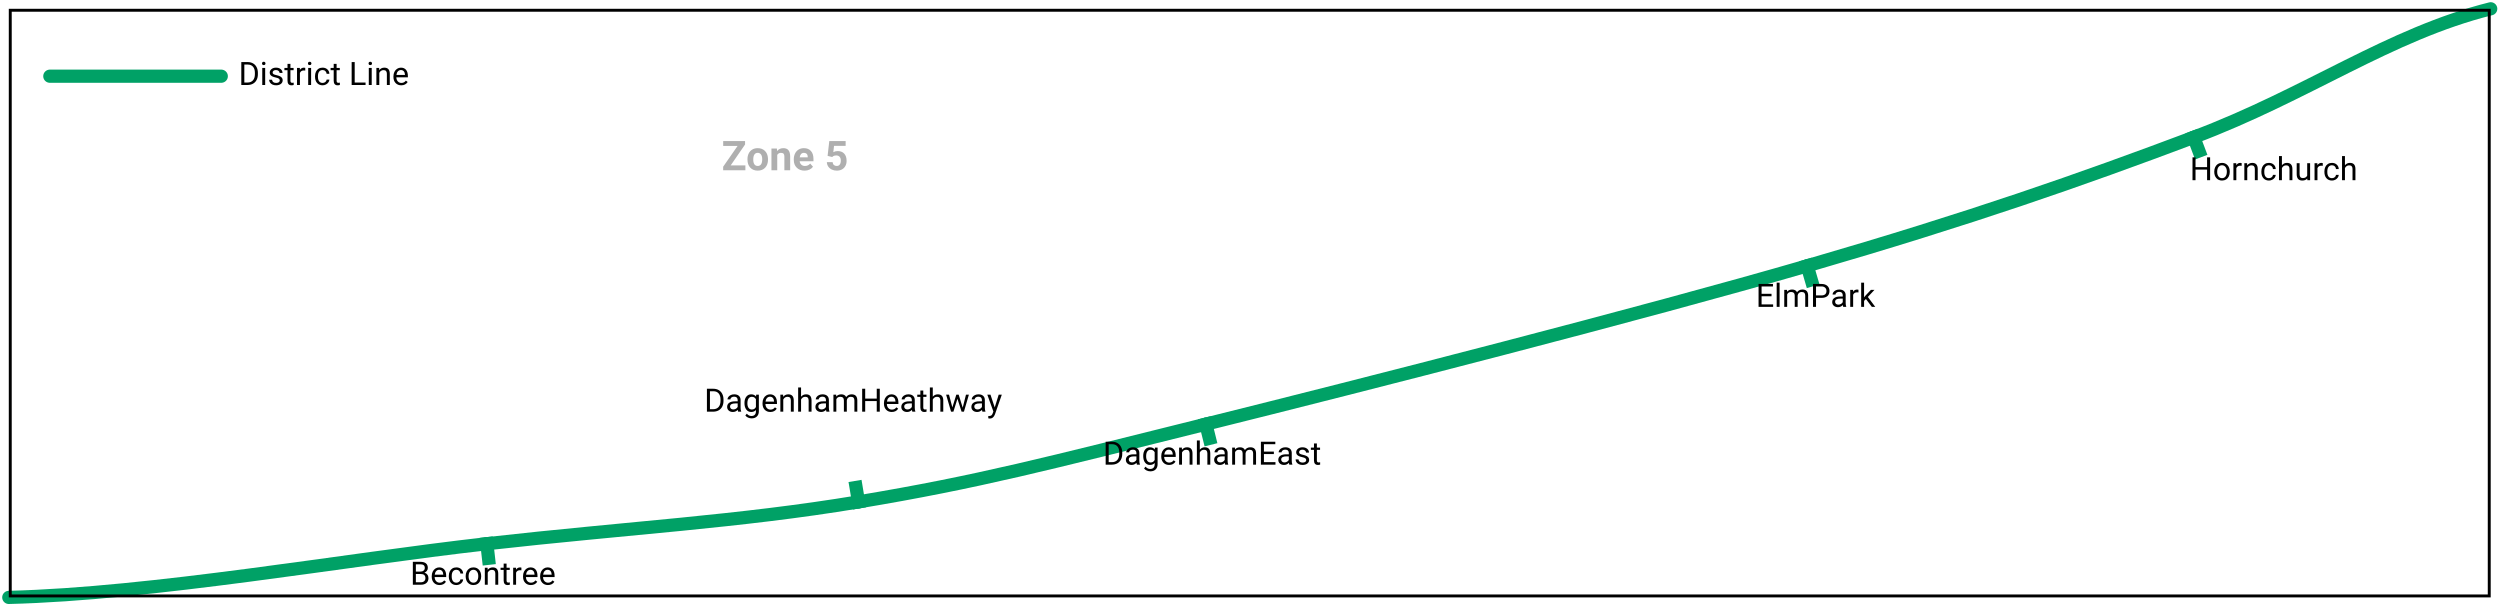
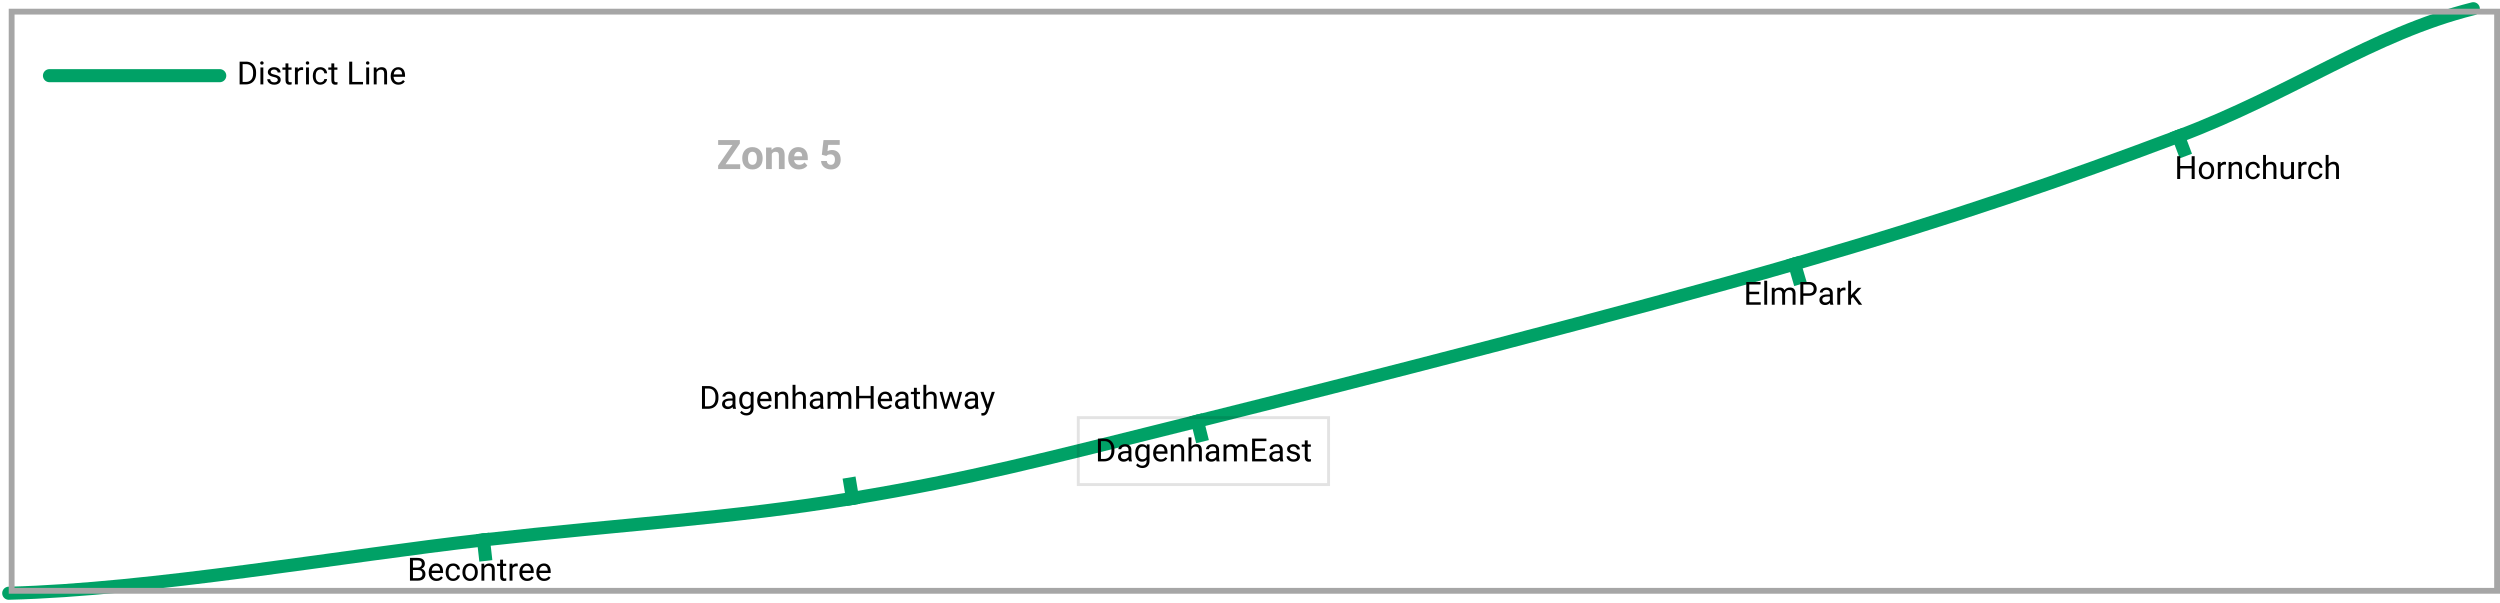
- <svg xmlns="http://www.w3.org/2000/svg" width="853" height="207" viewBox="0 0 853 207" fill="none">
+ <svg xmlns="http://www.w3.org/2000/svg" width="859" height="207" viewBox="0 0 859 207" fill="none">
  <g id="MapOverview">
    <g id="district_line">
      <path id="path645" d="M3 203.834C51.852 202.648 117.801 190.948 166.122 185.517" stroke="#00A166" stroke-width="4.5" stroke-linecap="round" />
      <path id="path647" d="M166.122 185.516C214.442 180.085 252.036 178.043 292.923 171.243" stroke="#00A166" stroke-width="4.5" stroke-linecap="round" />
      <path id="path649" d="M292.923 171.243C333.809 164.444 357.492 158.144 411.441 144.72" stroke="#00A166" stroke-width="4.5" stroke-linecap="round" />
      <path id="path651" d="M411.441 144.72C465.39 131.296 560.438 107.015 616.617 90.7" stroke="#00A166" stroke-width="4.5" stroke-linecap="round" />
      <path id="path651_2" d="M17 26C38.5 26 52 26 75.5 26" stroke="#00A166" stroke-width="4.5" stroke-linecap="round" />
      <path id="path653" d="M616.617 90.7C672.796 74.385 709.647 61.447 748.516 46.831" stroke="#00A166" stroke-width="4.5" stroke-linecap="round" />
      <path id="path655" d="M748.516 46.83C787.385 32.214 815.209 11.66 849.83 3" stroke="#00A166" stroke-width="4.5" stroke-linecap="round" />
      <path id="line1041" d="M166.124 185.514L166.684 190.484" stroke="#00A166" stroke-width="4.5" stroke-linecap="square" />
      <path id="line1043" d="M292.924 171.244L292.104 166.314" stroke="#00A166" stroke-width="4.5" stroke-linecap="square" />
      <path id="line1053" d="M411.444 144.724L412.644 149.574" stroke="#00A166" stroke-width="4.5" stroke-linecap="square" />
      <path id="line1057" d="M616.614 90.704L618.014 95.504" stroke="#00A166" stroke-width="4.5" stroke-linecap="square" />
      <path id="line1073" d="M748.514 46.834L750.274 51.514" stroke="#00A166" stroke-width="4.5" stroke-linecap="square" />
    </g>
    <path id="becontree" d="M140.862 199.514V191.694H143.418C144.267 191.694 144.904 191.869 145.331 192.22C145.76 192.571 145.975 193.09 145.975 193.778C145.975 194.143 145.871 194.467 145.664 194.75C145.456 195.029 145.173 195.246 144.815 195.4C145.237 195.518 145.57 195.744 145.814 196.077C146.061 196.406 146.185 196.8 146.185 197.258C146.185 197.96 145.957 198.512 145.502 198.913C145.048 199.314 144.405 199.514 143.574 199.514H140.862ZM141.893 195.856V198.671H143.596C144.076 198.671 144.453 198.547 144.729 198.3C145.008 198.05 145.148 197.706 145.148 197.269C145.148 196.327 144.636 195.856 143.612 195.856H141.893ZM141.893 195.029H143.451C143.902 195.029 144.262 194.917 144.53 194.691C144.802 194.465 144.938 194.159 144.938 193.772C144.938 193.343 144.813 193.031 144.562 192.838C144.312 192.641 143.931 192.542 143.418 192.542H141.893V195.029ZM149.971 199.622C149.183 199.622 148.542 199.364 148.048 198.848C147.554 198.329 147.307 197.636 147.307 196.77V196.587C147.307 196.01 147.416 195.497 147.635 195.045C147.857 194.591 148.165 194.236 148.559 193.982C148.956 193.724 149.386 193.595 149.848 193.595C150.603 193.595 151.19 193.844 151.609 194.342C152.028 194.84 152.238 195.552 152.238 196.479V196.893H148.301C148.315 197.466 148.482 197.93 148.8 198.284C149.123 198.635 149.531 198.811 150.025 198.811C150.376 198.811 150.673 198.739 150.917 198.596C151.16 198.452 151.373 198.263 151.556 198.026L152.163 198.499C151.676 199.247 150.945 199.622 149.971 199.622ZM149.848 194.412C149.447 194.412 149.11 194.558 148.838 194.852C148.566 195.142 148.397 195.55 148.333 196.077H151.244V196.001C151.215 195.497 151.079 195.106 150.836 194.831C150.592 194.551 150.263 194.412 149.848 194.412ZM155.724 198.811C156.078 198.811 156.388 198.703 156.653 198.488C156.918 198.273 157.065 198.005 157.093 197.683H158.033C158.015 198.016 157.901 198.333 157.689 198.633C157.478 198.934 157.195 199.174 156.841 199.353C156.49 199.532 156.118 199.622 155.724 199.622C154.932 199.622 154.302 199.358 153.833 198.832C153.368 198.302 153.135 197.579 153.135 196.662V196.496C153.135 195.93 153.239 195.427 153.446 194.986C153.654 194.546 153.951 194.204 154.338 193.96C154.728 193.717 155.188 193.595 155.718 193.595C156.37 193.595 156.911 193.79 157.34 194.181C157.774 194.571 158.005 195.078 158.033 195.701H157.093C157.065 195.325 156.921 195.017 156.664 194.777C156.409 194.533 156.094 194.412 155.718 194.412C155.213 194.412 154.821 194.594 154.542 194.959C154.266 195.321 154.128 195.846 154.128 196.533V196.721C154.128 197.391 154.266 197.906 154.542 198.268C154.818 198.63 155.212 198.811 155.724 198.811ZM158.887 196.555C158.887 195.985 158.998 195.473 159.22 195.019C159.446 194.564 159.757 194.213 160.155 193.966C160.556 193.719 161.012 193.595 161.524 193.595C162.316 193.595 162.955 193.869 163.442 194.417C163.932 194.965 164.178 195.694 164.178 196.603V196.673C164.178 197.239 164.069 197.747 163.85 198.198C163.635 198.646 163.326 198.995 162.921 199.246C162.52 199.496 162.058 199.622 161.535 199.622C160.747 199.622 160.108 199.348 159.618 198.8C159.131 198.252 158.887 197.527 158.887 196.625V196.555ZM159.886 196.673C159.886 197.317 160.035 197.835 160.332 198.225C160.633 198.615 161.034 198.811 161.535 198.811C162.04 198.811 162.441 198.614 162.738 198.22C163.035 197.822 163.184 197.267 163.184 196.555C163.184 195.917 163.032 195.402 162.728 195.008C162.427 194.61 162.026 194.412 161.524 194.412C161.034 194.412 160.638 194.607 160.337 194.997C160.037 195.387 159.886 195.946 159.886 196.673ZM166.364 193.703L166.396 194.433C166.84 193.875 167.42 193.595 168.136 193.595C169.364 193.595 169.984 194.288 169.995 195.674V199.514H169.001V195.668C168.997 195.25 168.901 194.94 168.711 194.739C168.525 194.539 168.233 194.438 167.835 194.438C167.513 194.438 167.23 194.524 166.987 194.696C166.743 194.868 166.554 195.094 166.417 195.373V199.514H165.424V193.703H166.364ZM172.841 192.295V193.703H173.926V194.471H172.841V198.075C172.841 198.307 172.89 198.483 172.986 198.601C173.083 198.716 173.248 198.773 173.48 198.773C173.595 198.773 173.753 198.751 173.953 198.708V199.514C173.692 199.586 173.438 199.622 173.19 199.622C172.746 199.622 172.412 199.487 172.186 199.219C171.96 198.95 171.848 198.569 171.848 198.075V194.471H170.79V193.703H171.848V192.295H172.841ZM177.901 194.594C177.75 194.569 177.588 194.557 177.412 194.557C176.76 194.557 176.318 194.834 176.085 195.389V199.514H175.092V193.703H176.059L176.075 194.374C176.401 193.855 176.862 193.595 177.46 193.595C177.654 193.595 177.801 193.62 177.901 193.67V194.594ZM181.124 199.622C180.336 199.622 179.695 199.364 179.201 198.848C178.707 198.329 178.459 197.636 178.459 196.77V196.587C178.459 196.01 178.569 195.497 178.787 195.045C179.009 194.591 179.317 194.236 179.711 193.982C180.108 193.724 180.538 193.595 181 193.595C181.756 193.595 182.343 193.844 182.762 194.342C183.181 194.84 183.39 195.552 183.39 196.479V196.893H179.453C179.467 197.466 179.634 197.93 179.953 198.284C180.275 198.635 180.683 198.811 181.177 198.811C181.528 198.811 181.825 198.739 182.069 198.596C182.312 198.452 182.525 198.263 182.708 198.026L183.315 198.499C182.828 199.247 182.097 199.622 181.124 199.622ZM181 194.412C180.599 194.412 180.262 194.558 179.99 194.852C179.718 195.142 179.55 195.55 179.485 196.077H182.396V196.001C182.368 195.497 182.232 195.106 181.988 194.831C181.745 194.551 181.415 194.412 181 194.412ZM186.957 199.622C186.169 199.622 185.528 199.364 185.034 198.848C184.54 198.329 184.292 197.636 184.292 196.77V196.587C184.292 196.01 184.402 195.497 184.62 195.045C184.842 194.591 185.15 194.236 185.544 193.982C185.941 193.724 186.371 193.595 186.833 193.595C187.589 193.595 188.176 193.844 188.595 194.342C189.014 194.84 189.223 195.552 189.223 196.479V196.893H185.286C185.3 197.466 185.467 197.93 185.786 198.284C186.108 198.635 186.516 198.811 187.01 198.811C187.361 198.811 187.658 198.739 187.902 198.596C188.145 198.452 188.358 198.263 188.541 198.026L189.148 198.499C188.661 199.247 187.931 199.622 186.957 199.622ZM186.833 194.412C186.432 194.412 186.095 194.558 185.823 194.852C185.551 195.142 185.383 195.55 185.318 196.077H188.229V196.001C188.201 195.497 188.065 195.106 187.821 194.831C187.578 194.551 187.248 194.412 186.833 194.412Z" fill="black" />
    <path id="dagenham_heathway" d="M241.202 140.464V132.644H243.409C244.09 132.644 244.691 132.794 245.214 133.095C245.737 133.396 246.139 133.823 246.422 134.378C246.709 134.933 246.854 135.571 246.857 136.291V136.79C246.857 137.528 246.714 138.174 246.428 138.729C246.145 139.284 245.738 139.71 245.208 140.007C244.682 140.305 244.068 140.457 243.366 140.464H241.202ZM242.233 133.492V139.621H243.318C244.113 139.621 244.73 139.374 245.171 138.879C245.615 138.385 245.837 137.682 245.837 136.769V136.312C245.837 135.424 245.627 134.735 245.208 134.244C244.793 133.75 244.202 133.499 243.436 133.492H242.233ZM251.853 140.464C251.795 140.349 251.749 140.145 251.713 139.852C251.251 140.331 250.7 140.571 250.059 140.571C249.486 140.571 249.015 140.41 248.646 140.088C248.281 139.762 248.098 139.35 248.098 138.853C248.098 138.247 248.327 137.778 248.786 137.445C249.248 137.109 249.896 136.94 250.73 136.94H251.697V136.484C251.697 136.137 251.593 135.861 251.385 135.657C251.178 135.449 250.871 135.345 250.467 135.345C250.112 135.345 249.815 135.435 249.575 135.614C249.335 135.793 249.215 136.009 249.215 136.264H248.216C248.216 135.974 248.318 135.694 248.522 135.426C248.73 135.154 249.009 134.939 249.36 134.781C249.715 134.624 250.103 134.545 250.526 134.545C251.195 134.545 251.72 134.713 252.1 135.05C252.479 135.383 252.676 135.843 252.69 136.43V139.105C252.69 139.639 252.758 140.063 252.895 140.378V140.464H251.853ZM250.204 139.707C250.515 139.707 250.811 139.626 251.09 139.465C251.369 139.304 251.571 139.094 251.697 138.836V137.644H250.918C249.701 137.644 249.092 138 249.092 138.713C249.092 139.024 249.196 139.268 249.403 139.443C249.611 139.619 249.878 139.707 250.204 139.707ZM254.012 137.51C254.012 136.604 254.221 135.884 254.64 135.351C255.059 134.813 255.614 134.545 256.305 134.545C257.014 134.545 257.567 134.796 257.965 135.297L258.013 134.652H258.921V140.324C258.921 141.076 258.697 141.669 258.25 142.102C257.806 142.535 257.208 142.752 256.456 142.752C256.037 142.752 255.627 142.662 255.226 142.483C254.825 142.304 254.518 142.059 254.307 141.748L254.823 141.151C255.249 141.678 255.77 141.941 256.386 141.941C256.869 141.941 257.245 141.805 257.514 141.533C257.786 141.261 257.922 140.877 257.922 140.383V139.884C257.524 140.342 256.982 140.571 256.294 140.571C255.614 140.571 255.063 140.297 254.64 139.75C254.221 139.202 254.012 138.455 254.012 137.51ZM255.011 137.623C255.011 138.278 255.145 138.793 255.414 139.169C255.682 139.542 256.058 139.728 256.542 139.728C257.168 139.728 257.628 139.443 257.922 138.874V136.221C257.618 135.666 257.161 135.388 256.552 135.388C256.069 135.388 255.691 135.576 255.419 135.952C255.147 136.328 255.011 136.885 255.011 137.623ZM262.836 140.571C262.049 140.571 261.408 140.313 260.914 139.798C260.419 139.279 260.172 138.586 260.172 137.719V137.537C260.172 136.96 260.282 136.446 260.5 135.995C260.722 135.54 261.03 135.186 261.424 134.932C261.821 134.674 262.251 134.545 262.713 134.545C263.468 134.545 264.056 134.794 264.475 135.292C264.894 135.789 265.103 136.502 265.103 137.429V137.843H261.166C261.18 138.416 261.347 138.879 261.666 139.234C261.988 139.585 262.396 139.76 262.89 139.76C263.241 139.76 263.538 139.689 263.782 139.545C264.025 139.402 264.238 139.212 264.421 138.976L265.028 139.449C264.541 140.197 263.81 140.571 262.836 140.571ZM262.713 135.361C262.312 135.361 261.975 135.508 261.703 135.802C261.431 136.092 261.263 136.5 261.198 137.026H264.109V136.951C264.081 136.446 263.945 136.056 263.701 135.78C263.458 135.501 263.128 135.361 262.713 135.361ZM267.198 134.652L267.23 135.383C267.674 134.824 268.254 134.545 268.97 134.545C270.198 134.545 270.818 135.238 270.829 136.624V140.464H269.835V136.618C269.831 136.199 269.735 135.889 269.545 135.689C269.359 135.488 269.067 135.388 268.669 135.388C268.347 135.388 268.064 135.474 267.821 135.646C267.577 135.818 267.388 136.043 267.251 136.323V140.464H266.258V134.652H267.198ZM273.321 135.356C273.761 134.815 274.334 134.545 275.04 134.545C276.268 134.545 276.887 135.238 276.898 136.624V140.464H275.904V136.618C275.901 136.199 275.804 135.889 275.614 135.689C275.428 135.488 275.136 135.388 274.739 135.388C274.417 135.388 274.134 135.474 273.89 135.646C273.647 135.818 273.457 136.043 273.321 136.323V140.464H272.327V132.214H273.321V135.356ZM281.974 140.464C281.916 140.349 281.87 140.145 281.834 139.852C281.372 140.331 280.821 140.571 280.18 140.571C279.607 140.571 279.136 140.41 278.767 140.088C278.402 139.762 278.219 139.35 278.219 138.853C278.219 138.247 278.448 137.778 278.907 137.445C279.369 137.109 280.017 136.94 280.851 136.94H281.818V136.484C281.818 136.137 281.714 135.861 281.506 135.657C281.299 135.449 280.993 135.345 280.588 135.345C280.233 135.345 279.936 135.435 279.696 135.614C279.456 135.793 279.336 136.009 279.336 136.264H278.337C278.337 135.974 278.439 135.694 278.644 135.426C278.851 135.154 279.131 134.939 279.481 134.781C279.836 134.624 280.224 134.545 280.647 134.545C281.317 134.545 281.841 134.713 282.221 135.05C282.6 135.383 282.797 135.843 282.812 136.43V139.105C282.812 139.639 282.88 140.063 283.016 140.378V140.464H281.974ZM280.325 139.707C280.636 139.707 280.932 139.626 281.211 139.465C281.49 139.304 281.693 139.094 281.818 138.836V137.644H281.039C279.822 137.644 279.213 138 279.213 138.713C279.213 139.024 279.317 139.268 279.524 139.443C279.732 139.619 279.999 139.707 280.325 139.707ZM285.304 134.652L285.331 135.297C285.757 134.796 286.331 134.545 287.055 134.545C287.868 134.545 288.421 134.856 288.714 135.479C288.908 135.2 289.158 134.975 289.466 134.803C289.778 134.631 290.145 134.545 290.567 134.545C291.842 134.545 292.49 135.22 292.512 136.57V140.464H291.518V136.629C291.518 136.214 291.423 135.904 291.233 135.7C291.044 135.492 290.725 135.388 290.277 135.388C289.909 135.388 289.602 135.499 289.359 135.721C289.115 135.94 288.974 136.235 288.935 136.607V140.464H287.936V136.656C287.936 135.811 287.522 135.388 286.695 135.388C286.043 135.388 285.597 135.666 285.357 136.221V140.464H284.364V134.652H285.304ZM300.182 140.464H299.145V136.849H295.203V140.464H294.171V132.644H295.203V136.006H299.145V132.644H300.182V140.464ZM304.269 140.571C303.481 140.571 302.84 140.313 302.346 139.798C301.852 139.279 301.605 138.586 301.605 137.719V137.537C301.605 136.96 301.714 136.446 301.933 135.995C302.155 135.54 302.463 135.186 302.856 134.932C303.254 134.674 303.684 134.545 304.146 134.545C304.901 134.545 305.488 134.794 305.907 135.292C306.326 135.789 306.536 136.502 306.536 137.429V137.843H302.599C302.613 138.416 302.779 138.879 303.098 139.234C303.42 139.585 303.829 139.76 304.323 139.76C304.674 139.76 304.971 139.689 305.214 139.545C305.458 139.402 305.671 139.212 305.854 138.976L306.46 139.449C305.973 140.197 305.243 140.571 304.269 140.571ZM304.146 135.361C303.744 135.361 303.408 135.508 303.136 135.802C302.864 136.092 302.695 136.5 302.631 137.026H305.542V136.951C305.513 136.446 305.377 136.056 305.134 135.78C304.89 135.501 304.561 135.361 304.146 135.361ZM311.278 140.464C311.221 140.349 311.174 140.145 311.139 139.852C310.677 140.331 310.125 140.571 309.484 140.571C308.911 140.571 308.441 140.41 308.072 140.088C307.707 139.762 307.524 139.35 307.524 138.853C307.524 138.247 307.753 137.778 308.211 137.445C308.673 137.109 309.321 136.94 310.156 136.94H311.123V136.484C311.123 136.137 311.019 135.861 310.811 135.657C310.603 135.449 310.297 135.345 309.893 135.345C309.538 135.345 309.241 135.435 309.001 135.614C308.761 135.793 308.641 136.009 308.641 136.264H307.642C307.642 135.974 307.744 135.694 307.948 135.426C308.156 135.154 308.435 134.939 308.786 134.781C309.141 134.624 309.529 134.545 309.952 134.545C310.621 134.545 311.146 134.713 311.525 135.05C311.905 135.383 312.102 135.843 312.116 136.43V139.105C312.116 139.639 312.184 140.063 312.32 140.378V140.464H311.278ZM309.629 139.707C309.941 139.707 310.236 139.626 310.516 139.465C310.795 139.304 310.997 139.094 311.123 138.836V137.644H310.344C309.126 137.644 308.518 138 308.518 138.713C308.518 139.024 308.621 139.268 308.829 139.443C309.037 139.619 309.304 139.707 309.629 139.707ZM315.022 133.245V134.652H316.107V135.42H315.022V139.024C315.022 139.257 315.07 139.433 315.167 139.551C315.264 139.665 315.428 139.723 315.661 139.723C315.776 139.723 315.933 139.701 316.134 139.658V140.464C315.872 140.535 315.618 140.571 315.371 140.571C314.927 140.571 314.592 140.437 314.367 140.168C314.141 139.9 314.028 139.519 314.028 139.024V135.42H312.97V134.652H314.028V133.245H315.022ZM318.266 135.356C318.707 134.815 319.279 134.545 319.985 134.545C321.213 134.545 321.833 135.238 321.843 136.624V140.464H320.85V136.618C320.846 136.199 320.749 135.889 320.56 135.689C320.373 135.488 320.082 135.388 319.684 135.388C319.362 135.388 319.079 135.474 318.835 135.646C318.592 135.818 318.402 136.043 318.266 136.323V140.464H317.272V132.214H318.266V135.356ZM328.477 139.094L329.594 134.652H330.587L328.896 140.464H328.09L326.677 136.06L325.302 140.464H324.497L322.81 134.652H323.798L324.942 139.003L326.296 134.652H327.096L328.477 139.094ZM335.19 140.464C335.133 140.349 335.087 140.145 335.051 139.852C334.589 140.331 334.037 140.571 333.396 140.571C332.824 140.571 332.353 140.41 331.984 140.088C331.619 139.762 331.436 139.35 331.436 138.853C331.436 138.247 331.665 137.778 332.124 137.445C332.585 137.109 333.234 136.94 334.068 136.94H335.035V136.484C335.035 136.137 334.931 135.861 334.723 135.657C334.515 135.449 334.209 135.345 333.805 135.345C333.45 135.345 333.153 135.435 332.913 135.614C332.673 135.793 332.553 136.009 332.553 136.264H331.554C331.554 135.974 331.656 135.694 331.86 135.426C332.068 135.154 332.347 134.939 332.698 134.781C333.053 134.624 333.441 134.545 333.864 134.545C334.533 134.545 335.058 134.713 335.438 135.05C335.817 135.383 336.014 135.843 336.028 136.43V139.105C336.028 139.639 336.096 140.063 336.232 140.378V140.464H335.19ZM333.542 139.707C333.853 139.707 334.148 139.626 334.428 139.465C334.707 139.304 334.909 139.094 335.035 138.836V137.644H334.256C333.038 137.644 332.43 138 332.43 138.713C332.43 139.024 332.534 139.268 332.741 139.443C332.949 139.619 333.216 139.707 333.542 139.707ZM339.401 139.008L340.755 134.652H341.818L339.482 141.361C339.12 142.328 338.546 142.811 337.758 142.811L337.57 142.795L337.199 142.725V141.919L337.468 141.941C337.804 141.941 338.066 141.873 338.252 141.737C338.442 141.601 338.597 141.352 338.719 140.99L338.939 140.399L336.866 134.652H337.951L339.401 139.008Z" fill="black" />
    <path id="dagenham_heathway_2" d="M82.334 29V21.18H84.541C85.222 21.18 85.823 21.33 86.346 21.631C86.869 21.932 87.272 22.36 87.555 22.915C87.841 23.47 87.986 24.107 87.99 24.827V25.326C87.99 26.064 87.847 26.71 87.56 27.265C87.277 27.82 86.871 28.246 86.341 28.544C85.814 28.841 85.2 28.993 84.499 29H82.334ZM83.365 22.028V28.157H84.45C85.245 28.157 85.863 27.91 86.303 27.416C86.747 26.921 86.969 26.218 86.969 25.305V24.848C86.969 23.96 86.76 23.271 86.341 22.78C85.925 22.286 85.335 22.035 84.568 22.028H83.365ZM90.477 29H89.483V23.189H90.477V29ZM89.402 21.647C89.402 21.486 89.451 21.35 89.547 21.239C89.648 21.128 89.794 21.072 89.988 21.072C90.181 21.072 90.328 21.128 90.428 21.239C90.528 21.35 90.579 21.486 90.579 21.647C90.579 21.808 90.528 21.942 90.428 22.05C90.328 22.157 90.181 22.211 89.988 22.211C89.794 22.211 89.648 22.157 89.547 22.05C89.451 21.942 89.402 21.808 89.402 21.647ZM95.456 27.459C95.456 27.19 95.353 26.982 95.149 26.835C94.949 26.685 94.596 26.556 94.091 26.449C93.59 26.341 93.191 26.212 92.894 26.062C92.6 25.912 92.382 25.733 92.238 25.525C92.099 25.317 92.029 25.07 92.029 24.784C92.029 24.308 92.229 23.905 92.63 23.575C93.035 23.246 93.551 23.081 94.177 23.081C94.836 23.081 95.37 23.251 95.778 23.591C96.19 23.931 96.395 24.366 96.395 24.896H95.397C95.397 24.624 95.28 24.39 95.047 24.193C94.818 23.996 94.528 23.898 94.177 23.898C93.816 23.898 93.533 23.976 93.329 24.134C93.124 24.291 93.022 24.497 93.022 24.752C93.022 24.991 93.117 25.172 93.307 25.294C93.497 25.416 93.839 25.532 94.333 25.643C94.831 25.754 95.234 25.887 95.541 26.041C95.849 26.195 96.077 26.381 96.224 26.599C96.374 26.814 96.449 27.077 96.449 27.389C96.449 27.908 96.242 28.325 95.826 28.64C95.411 28.952 94.872 29.107 94.21 29.107C93.744 29.107 93.332 29.025 92.974 28.86C92.616 28.696 92.335 28.466 92.131 28.173C91.93 27.876 91.83 27.555 91.83 27.211H92.824C92.842 27.544 92.974 27.809 93.221 28.006C93.472 28.2 93.801 28.296 94.21 28.296C94.585 28.296 94.886 28.221 95.112 28.071C95.341 27.917 95.456 27.713 95.456 27.459ZM99.092 21.781V23.189H100.177V23.956H99.092V27.561C99.092 27.793 99.14 27.969 99.237 28.087C99.334 28.201 99.498 28.259 99.731 28.259C99.846 28.259 100.003 28.237 100.204 28.194V29C99.942 29.072 99.688 29.107 99.441 29.107C98.997 29.107 98.662 28.973 98.436 28.705C98.211 28.436 98.098 28.055 98.098 27.561V23.956H97.04V23.189H98.098V21.781H99.092ZM104.151 24.08C104.001 24.055 103.838 24.043 103.663 24.043C103.011 24.043 102.569 24.32 102.336 24.875V29H101.342V23.189H102.309L102.325 23.86C102.651 23.341 103.113 23.081 103.711 23.081C103.904 23.081 104.051 23.106 104.151 23.156V24.08ZM106.149 29H105.156V23.189H106.149V29ZM105.075 21.647C105.075 21.486 105.124 21.35 105.22 21.239C105.32 21.128 105.467 21.072 105.661 21.072C105.854 21.072 106.001 21.128 106.101 21.239C106.201 21.35 106.251 21.486 106.251 21.647C106.251 21.808 106.201 21.942 106.101 22.05C106.001 22.157 105.854 22.211 105.661 22.211C105.467 22.211 105.32 22.157 105.22 22.05C105.124 21.942 105.075 21.808 105.075 21.647ZM110.076 28.296C110.43 28.296 110.74 28.189 111.005 27.974C111.27 27.759 111.417 27.491 111.445 27.169H112.385C112.367 27.502 112.253 27.818 112.042 28.119C111.83 28.42 111.547 28.66 111.193 28.839C110.842 29.018 110.47 29.107 110.076 29.107C109.284 29.107 108.654 28.844 108.185 28.318C107.72 27.788 107.487 27.065 107.487 26.148V25.981C107.487 25.416 107.591 24.913 107.798 24.472C108.006 24.032 108.303 23.69 108.69 23.446C109.08 23.203 109.54 23.081 110.07 23.081C110.722 23.081 111.263 23.276 111.692 23.666C112.126 24.057 112.357 24.564 112.385 25.186H111.445C111.417 24.811 111.273 24.503 111.016 24.263C110.761 24.019 110.446 23.898 110.07 23.898C109.565 23.898 109.173 24.08 108.894 24.445C108.618 24.807 108.48 25.331 108.48 26.019V26.207C108.48 26.877 108.618 27.392 108.894 27.754C109.17 28.116 109.564 28.296 110.076 28.296ZM114.851 21.781V23.189H115.936V23.956H114.851V27.561C114.851 27.793 114.899 27.969 114.996 28.087C115.092 28.201 115.257 28.259 115.49 28.259C115.604 28.259 115.762 28.237 115.962 28.194V29C115.701 29.072 115.447 29.107 115.2 29.107C114.756 29.107 114.421 28.973 114.195 28.705C113.97 28.436 113.857 28.055 113.857 27.561V23.956H112.799V23.189H113.857V21.781H114.851ZM121.022 28.157H124.728V29H119.985V21.18H121.022V28.157ZM126.828 29H125.834V23.189H126.828V29ZM125.754 21.647C125.754 21.486 125.802 21.35 125.899 21.239C125.999 21.128 126.146 21.072 126.339 21.072C126.533 21.072 126.68 21.128 126.78 21.239C126.88 21.35 126.93 21.486 126.93 21.647C126.93 21.808 126.88 21.942 126.78 22.05C126.68 22.157 126.533 22.211 126.339 22.211C126.146 22.211 125.999 22.157 125.899 22.05C125.802 21.942 125.754 21.808 125.754 21.647ZM129.363 23.189L129.396 23.919C129.84 23.36 130.42 23.081 131.136 23.081C132.364 23.081 132.983 23.774 132.994 25.16V29H132V25.154C131.997 24.735 131.9 24.426 131.71 24.225C131.524 24.025 131.232 23.924 130.835 23.924C130.513 23.924 130.23 24.01 129.986 24.182C129.743 24.354 129.553 24.58 129.417 24.859V29H128.423V23.189H129.363ZM136.904 29.107C136.117 29.107 135.476 28.85 134.981 28.334C134.487 27.815 134.24 27.122 134.24 26.255V26.073C134.24 25.496 134.349 24.982 134.568 24.531C134.79 24.076 135.098 23.722 135.492 23.468C135.889 23.21 136.319 23.081 136.781 23.081C137.536 23.081 138.124 23.33 138.542 23.828C138.961 24.325 139.171 25.038 139.171 25.965V26.379H135.234C135.248 26.952 135.415 27.416 135.733 27.77C136.056 28.121 136.464 28.296 136.958 28.296C137.309 28.296 137.606 28.225 137.85 28.081C138.093 27.938 138.306 27.748 138.489 27.512L139.096 27.985C138.609 28.733 137.878 29.107 136.904 29.107ZM136.781 23.898C136.38 23.898 136.043 24.044 135.771 24.338C135.499 24.628 135.331 25.036 135.266 25.562H138.177V25.487C138.149 24.982 138.013 24.592 137.769 24.316C137.526 24.037 137.196 23.898 136.781 23.898Z" fill="black" />
-     <path id="dagenham_east_text" d="M377.252 158.534V150.714H379.459C380.14 150.714 380.741 150.864 381.264 151.165C381.787 151.466 382.19 151.894 382.473 152.449C382.759 153.004 382.904 153.641 382.908 154.361V154.86C382.908 155.598 382.764 156.244 382.478 156.799C382.195 157.354 381.789 157.78 381.259 158.078C380.732 158.375 380.118 158.527 379.417 158.534H377.252ZM378.283 151.562V157.691H379.368C380.163 157.691 380.781 157.444 381.221 156.95C381.665 156.456 381.887 155.752 381.887 154.839V154.382C381.887 153.494 381.678 152.805 381.259 152.314C380.843 151.82 380.253 151.57 379.486 151.562H378.283ZM387.903 158.534C387.846 158.42 387.799 158.215 387.763 157.922C387.301 158.402 386.75 158.642 386.109 158.642C385.536 158.642 385.065 158.48 384.696 158.158C384.331 157.832 384.148 157.421 384.148 156.923C384.148 156.318 384.378 155.849 384.836 155.516C385.298 155.179 385.946 155.011 386.78 155.011H387.747V154.554C387.747 154.207 387.643 153.931 387.436 153.727C387.228 153.519 386.922 153.416 386.517 153.416C386.163 153.416 385.865 153.505 385.625 153.684C385.386 153.863 385.266 154.08 385.266 154.334H384.267C384.267 154.044 384.369 153.765 384.573 153.496C384.78 153.224 385.06 153.009 385.411 152.852C385.765 152.694 386.154 152.615 386.576 152.615C387.246 152.615 387.77 152.784 388.15 153.12C388.529 153.453 388.726 153.913 388.741 154.5V157.175C388.741 157.709 388.809 158.133 388.945 158.448V158.534H387.903ZM386.254 157.777C386.565 157.777 386.861 157.696 387.14 157.535C387.419 157.374 387.622 157.165 387.747 156.907V155.714H386.968C385.751 155.714 385.142 156.071 385.142 156.783C385.142 157.095 385.246 157.338 385.454 157.514C385.661 157.689 385.928 157.777 386.254 157.777ZM390.062 155.58C390.062 154.674 390.271 153.954 390.69 153.421C391.109 152.884 391.664 152.615 392.355 152.615C393.064 152.615 393.618 152.866 394.015 153.367L394.063 152.723H394.971V158.395C394.971 159.146 394.747 159.739 394.3 160.172C393.856 160.606 393.258 160.822 392.506 160.822C392.087 160.822 391.677 160.733 391.276 160.554C390.875 160.375 390.569 160.129 390.357 159.818L390.873 159.222C391.299 159.748 391.82 160.011 392.436 160.011C392.919 160.011 393.295 159.875 393.564 159.603C393.836 159.331 393.972 158.948 393.972 158.454V157.954C393.575 158.412 393.032 158.642 392.345 158.642C391.664 158.642 391.113 158.368 390.69 157.82C390.271 157.272 390.062 156.525 390.062 155.58ZM391.061 155.693C391.061 156.348 391.195 156.864 391.464 157.24C391.732 157.612 392.108 157.798 392.592 157.798C393.218 157.798 393.679 157.514 393.972 156.944V154.291C393.668 153.736 393.211 153.458 392.603 153.458C392.119 153.458 391.741 153.646 391.469 154.022C391.197 154.398 391.061 154.955 391.061 155.693ZM398.887 158.642C398.099 158.642 397.458 158.384 396.964 157.868C396.47 157.349 396.223 156.656 396.223 155.79V155.607C396.223 155.03 396.332 154.517 396.55 154.065C396.772 153.611 397.08 153.256 397.474 153.002C397.872 152.744 398.301 152.615 398.763 152.615C399.519 152.615 400.106 152.864 400.525 153.362C400.944 153.86 401.153 154.572 401.153 155.5V155.913H397.216C397.231 156.486 397.397 156.95 397.716 157.304C398.038 157.655 398.446 157.831 398.94 157.831C399.291 157.831 399.589 157.759 399.832 157.616C400.076 157.472 400.289 157.283 400.471 157.046L401.078 157.519C400.591 158.267 399.861 158.642 398.887 158.642ZM398.763 153.432C398.362 153.432 398.026 153.578 397.753 153.872C397.481 154.162 397.313 154.57 397.249 155.097H400.16V155.021C400.131 154.517 399.995 154.126 399.751 153.851C399.508 153.571 399.179 153.432 398.763 153.432ZM403.248 152.723L403.28 153.453C403.724 152.895 404.304 152.615 405.021 152.615C406.249 152.615 406.868 153.308 406.879 154.694V158.534H405.885V154.688C405.882 154.27 405.785 153.96 405.595 153.759C405.409 153.559 405.117 153.458 404.72 153.458C404.397 153.458 404.115 153.544 403.871 153.716C403.628 153.888 403.438 154.114 403.302 154.393V158.534H402.308V152.723H403.248ZM409.371 153.426C409.812 152.886 410.384 152.615 411.09 152.615C412.318 152.615 412.938 153.308 412.948 154.694V158.534H411.955V154.688C411.951 154.27 411.854 153.96 411.665 153.759C411.478 153.559 411.187 153.458 410.789 153.458C410.467 153.458 410.184 153.544 409.94 153.716C409.697 153.888 409.507 154.114 409.371 154.393V158.534H408.377V150.284H409.371V153.426ZM418.024 158.534C417.967 158.42 417.92 158.215 417.884 157.922C417.422 158.402 416.871 158.642 416.23 158.642C415.657 158.642 415.186 158.48 414.817 158.158C414.452 157.832 414.27 157.421 414.27 156.923C414.27 156.318 414.499 155.849 414.957 155.516C415.419 155.179 416.067 155.011 416.901 155.011H417.868V154.554C417.868 154.207 417.764 153.931 417.557 153.727C417.349 153.519 417.043 153.416 416.638 153.416C416.284 153.416 415.986 153.505 415.747 153.684C415.507 153.863 415.387 154.08 415.387 154.334H414.388C414.388 154.044 414.49 153.765 414.694 153.496C414.902 153.224 415.181 153.009 415.532 152.852C415.886 152.694 416.275 152.615 416.697 152.615C417.367 152.615 417.891 152.784 418.271 153.12C418.651 153.453 418.847 153.913 418.862 154.5V157.175C418.862 157.709 418.93 158.133 419.066 158.448V158.534H418.024ZM416.375 157.777C416.687 157.777 416.982 157.696 417.261 157.535C417.541 157.374 417.743 157.165 417.868 156.907V155.714H417.089C415.872 155.714 415.263 156.071 415.263 156.783C415.263 157.095 415.367 157.338 415.575 157.514C415.782 157.689 416.049 157.777 416.375 157.777ZM421.354 152.723L421.381 153.367C421.807 152.866 422.382 152.615 423.105 152.615C423.918 152.615 424.471 152.927 424.765 153.55C424.958 153.271 425.209 153.045 425.517 152.873C425.828 152.701 426.195 152.615 426.618 152.615C427.892 152.615 428.541 153.29 428.562 154.64V158.534H427.568V154.699C427.568 154.284 427.473 153.974 427.284 153.77C427.094 153.562 426.775 153.458 426.328 153.458C425.959 153.458 425.653 153.569 425.409 153.792C425.166 154.01 425.024 154.305 424.985 154.678V158.534H423.986V154.726C423.986 153.881 423.572 153.458 422.745 153.458C422.093 153.458 421.648 153.736 421.408 154.291V158.534H420.414V152.723H421.354ZM434.642 154.919H431.253V157.691H435.19V158.534H430.222V150.714H435.136V151.562H431.253V154.076H434.642V154.919ZM439.906 158.534C439.848 158.42 439.802 158.215 439.766 157.922C439.304 158.402 438.753 158.642 438.112 158.642C437.539 158.642 437.068 158.48 436.699 158.158C436.334 157.832 436.151 157.421 436.151 156.923C436.151 156.318 436.381 155.849 436.839 155.516C437.301 155.179 437.949 155.011 438.783 155.011H439.75V154.554C439.75 154.207 439.646 153.931 439.438 153.727C439.231 153.519 438.925 153.416 438.52 153.416C438.166 153.416 437.868 153.505 437.628 153.684C437.389 153.863 437.269 154.08 437.269 154.334H436.27C436.27 154.044 436.372 153.765 436.576 153.496C436.783 153.224 437.063 153.009 437.414 152.852C437.768 152.694 438.157 152.615 438.579 152.615C439.249 152.615 439.773 152.784 440.153 153.12C440.532 153.453 440.729 153.913 440.744 154.5V157.175C440.744 157.709 440.812 158.133 440.948 158.448V158.534H439.906ZM438.257 157.777C438.568 157.777 438.864 157.696 439.143 157.535C439.422 157.374 439.625 157.165 439.75 156.907V155.714H438.971C437.754 155.714 437.145 156.071 437.145 156.783C437.145 157.095 437.249 157.338 437.457 157.514C437.664 157.689 437.931 157.777 438.257 157.777ZM445.685 156.993C445.685 156.724 445.583 156.516 445.379 156.37C445.178 156.219 444.826 156.09 444.321 155.983C443.819 155.875 443.42 155.747 443.123 155.596C442.829 155.446 442.611 155.267 442.468 155.059C442.328 154.851 442.258 154.604 442.258 154.318C442.258 153.842 442.459 153.439 442.86 153.109C443.264 152.78 443.78 152.615 444.407 152.615C445.066 152.615 445.599 152.785 446.007 153.125C446.419 153.466 446.625 153.901 446.625 154.431H445.626C445.626 154.159 445.51 153.924 445.277 153.727C445.048 153.53 444.758 153.432 444.407 153.432C444.045 153.432 443.762 153.51 443.558 153.668C443.354 153.826 443.252 154.031 443.252 154.286C443.252 154.526 443.347 154.706 443.537 154.828C443.726 154.95 444.068 155.066 444.562 155.177C445.06 155.288 445.463 155.421 445.771 155.575C446.079 155.729 446.306 155.915 446.453 156.133C446.604 156.348 446.679 156.611 446.679 156.923C446.679 157.442 446.471 157.859 446.056 158.174C445.64 158.486 445.101 158.642 444.439 158.642C443.973 158.642 443.562 158.559 443.204 158.395C442.846 158.23 442.564 158.001 442.36 157.707C442.16 157.41 442.06 157.089 442.06 156.746H443.053C443.071 157.079 443.204 157.344 443.451 157.541C443.701 157.734 444.031 157.831 444.439 157.831C444.815 157.831 445.116 157.755 445.341 157.605C445.57 157.451 445.685 157.247 445.685 156.993ZM449.321 151.315V152.723H450.406V153.491H449.321V157.095C449.321 157.327 449.37 157.503 449.466 157.621C449.563 157.736 449.728 157.793 449.96 157.793C450.075 157.793 450.233 157.771 450.433 157.729V158.534C450.172 158.606 449.917 158.642 449.67 158.642C449.226 158.642 448.892 158.507 448.666 158.239C448.44 157.97 448.328 157.589 448.328 157.095V153.491H447.27V152.723H448.328V151.315H449.321Z" fill="black" />
    <path id="elm_park" d="M604.442 101.089H601.053V103.861H604.99V104.704H600.022V96.884H604.937V97.732H601.053V100.246H604.442V101.089ZM607.198 104.704H606.204V96.454H607.198V104.704ZM609.728 98.893L609.754 99.537C610.181 99.036 610.755 98.785 611.479 98.785C612.291 98.785 612.845 99.097 613.138 99.72C613.332 99.44 613.582 99.215 613.89 99.043C614.202 98.871 614.569 98.785 614.991 98.785C616.266 98.785 616.914 99.46 616.936 100.81V104.704H615.942V100.869C615.942 100.454 615.847 100.144 615.657 99.94C615.467 99.732 615.149 99.628 614.701 99.628C614.332 99.628 614.026 99.739 613.783 99.961C613.539 100.18 613.398 100.475 613.358 100.848V104.704H612.359V100.896C612.359 100.051 611.946 99.628 611.119 99.628C610.467 99.628 610.021 99.906 609.781 100.461V104.704H608.788V98.893H609.728ZM619.626 101.643V104.704H618.595V96.884H621.479C622.335 96.884 623.005 97.102 623.488 97.539C623.975 97.976 624.219 98.554 624.219 99.274C624.219 100.033 623.981 100.618 623.504 101.03C623.032 101.438 622.353 101.643 621.469 101.643H619.626ZM619.626 100.799H621.479C622.031 100.799 622.453 100.67 622.747 100.413C623.041 100.151 623.188 99.775 623.188 99.285C623.188 98.819 623.041 98.447 622.747 98.168C622.453 97.888 622.051 97.743 621.539 97.732H619.626V100.799ZM628.902 104.704C628.845 104.59 628.799 104.385 628.763 104.092C628.301 104.572 627.749 104.812 627.108 104.812C626.535 104.812 626.065 104.65 625.696 104.328C625.331 104.002 625.148 103.59 625.148 103.093C625.148 102.488 625.377 102.019 625.835 101.686C626.297 101.349 626.945 101.181 627.78 101.181H628.747V100.724C628.747 100.377 628.643 100.101 628.435 99.897C628.227 99.689 627.921 99.585 627.517 99.585C627.162 99.585 626.865 99.675 626.625 99.854C626.385 100.033 626.265 100.25 626.265 100.504H625.266C625.266 100.214 625.368 99.935 625.572 99.666C625.78 99.394 626.059 99.179 626.41 99.022C626.765 98.864 627.153 98.785 627.576 98.785C628.245 98.785 628.77 98.954 629.149 99.29C629.529 99.623 629.726 100.083 629.74 100.67V103.345C629.74 103.879 629.808 104.303 629.944 104.618V104.704H628.902ZM627.253 103.947C627.565 103.947 627.86 103.866 628.14 103.705C628.419 103.544 628.621 103.334 628.747 103.077V101.884H627.968C626.75 101.884 626.142 102.241 626.142 102.953C626.142 103.265 626.245 103.508 626.453 103.684C626.661 103.859 626.928 103.947 627.253 103.947ZM634.107 99.784C633.957 99.759 633.794 99.747 633.618 99.747C632.966 99.747 632.524 100.024 632.292 100.579V104.704H631.298V98.893H632.265L632.281 99.564C632.607 99.045 633.069 98.785 633.667 98.785C633.86 98.785 634.007 98.81 634.107 98.86V99.784ZM636.647 102.013L636.024 102.663V104.704H635.031V96.454H636.024V101.444L636.556 100.805L638.366 98.893H639.575L637.313 101.32L639.838 104.704H638.672L636.647 102.013Z" fill="black" />
    <path id="hornchurch" d="M754.092 61.494H753.055V57.879H749.113V61.494H748.082V53.674H749.113V57.036H753.055V53.674H754.092V61.494ZM755.504 58.535C755.504 57.965 755.615 57.453 755.837 56.998C756.063 56.544 756.375 56.193 756.772 55.946C757.173 55.699 757.63 55.575 758.142 55.575C758.933 55.575 759.572 55.849 760.059 56.397C760.55 56.945 760.795 57.673 760.795 58.583V58.653C760.795 59.219 760.686 59.727 760.467 60.178C760.252 60.626 759.943 60.975 759.538 61.226C759.137 61.476 758.675 61.602 758.152 61.602C757.365 61.602 756.725 61.328 756.235 60.78C755.748 60.232 755.504 59.507 755.504 58.605V58.535ZM756.503 58.653C756.503 59.297 756.652 59.815 756.949 60.205C757.25 60.595 757.651 60.791 758.152 60.791C758.657 60.791 759.058 60.594 759.355 60.2C759.653 59.802 759.801 59.247 759.801 58.535C759.801 57.897 759.649 57.382 759.345 56.988C759.044 56.59 758.643 56.392 758.142 56.392C757.651 56.392 757.255 56.587 756.955 56.977C756.654 57.367 756.503 57.926 756.503 58.653ZM764.85 56.574C764.7 56.549 764.537 56.537 764.361 56.537C763.71 56.537 763.267 56.814 763.035 57.369V61.494H762.041V55.683H763.008L763.024 56.354C763.35 55.835 763.812 55.575 764.41 55.575C764.603 55.575 764.75 55.6 764.85 55.65V56.574ZM766.708 55.683L766.741 56.413C767.185 55.855 767.765 55.575 768.481 55.575C769.709 55.575 770.329 56.268 770.339 57.654V61.494H769.346V57.648C769.342 57.23 769.245 56.92 769.056 56.719C768.869 56.519 768.578 56.419 768.18 56.419C767.858 56.419 767.575 56.504 767.332 56.676C767.088 56.848 766.898 57.074 766.762 57.353V61.494H765.769V55.683H766.708ZM774.169 60.791C774.523 60.791 774.833 60.683 775.098 60.468C775.363 60.253 775.51 59.985 775.539 59.663H776.479C776.461 59.996 776.346 60.312 776.135 60.613C775.924 60.914 775.641 61.154 775.286 61.333C774.935 61.512 774.563 61.602 774.169 61.602C773.378 61.602 772.747 61.338 772.278 60.812C771.813 60.282 771.58 59.559 771.58 58.642V58.476C771.58 57.91 771.684 57.407 771.892 56.966C772.099 56.526 772.396 56.184 772.783 55.94C773.174 55.697 773.634 55.575 774.164 55.575C774.815 55.575 775.356 55.77 775.786 56.161C776.219 56.551 776.45 57.058 776.479 57.681H775.539C775.51 57.305 775.367 56.997 775.109 56.757C774.855 56.513 774.54 56.392 774.164 56.392C773.659 56.392 773.267 56.574 772.987 56.94C772.712 57.301 772.574 57.826 772.574 58.513V58.701C772.574 59.371 772.712 59.886 772.987 60.248C773.263 60.61 773.657 60.791 774.169 60.791ZM778.589 56.386C779.03 55.846 779.603 55.575 780.308 55.575C781.536 55.575 782.156 56.268 782.167 57.654V61.494H781.173V57.648C781.169 57.23 781.073 56.92 780.883 56.719C780.697 56.519 780.405 56.419 780.007 56.419C779.685 56.419 779.402 56.504 779.159 56.676C778.915 56.848 778.725 57.074 778.589 57.353V61.494H777.596V53.244H778.589V56.386ZM787.242 60.919C786.855 61.374 786.288 61.602 785.54 61.602C784.92 61.602 784.447 61.422 784.122 61.065C783.799 60.703 783.636 60.169 783.633 59.464V55.683H784.626V59.437C784.626 60.318 784.985 60.758 785.701 60.758C786.46 60.758 786.965 60.475 787.215 59.91V55.683H788.209V61.494H787.264L787.242 60.919ZM792.533 56.574C792.382 56.549 792.219 56.537 792.044 56.537C791.392 56.537 790.95 56.814 790.717 57.369V61.494H789.724V55.683H790.69L790.707 56.354C791.032 55.835 791.494 55.575 792.092 55.575C792.286 55.575 792.432 55.6 792.533 55.65V56.574ZM795.675 60.791C796.029 60.791 796.339 60.683 796.604 60.468C796.869 60.253 797.016 59.985 797.044 59.663H797.984C797.966 59.996 797.852 60.312 797.641 60.613C797.429 60.914 797.146 61.154 796.792 61.333C796.441 61.512 796.069 61.602 795.675 61.602C794.883 61.602 794.253 61.338 793.784 60.812C793.319 60.282 793.086 59.559 793.086 58.642V58.476C793.086 57.91 793.19 57.407 793.397 56.966C793.605 56.526 793.902 56.184 794.289 55.94C794.679 55.697 795.139 55.575 795.669 55.575C796.321 55.575 796.862 55.77 797.292 56.161C797.725 56.551 797.956 57.058 797.984 57.681H797.044C797.016 57.305 796.873 56.997 796.615 56.757C796.361 56.513 796.045 56.392 795.669 56.392C795.165 56.392 794.772 56.574 794.493 56.94C794.217 57.301 794.08 57.826 794.08 58.513V58.701C794.08 59.371 794.217 59.886 794.493 60.248C794.769 60.61 795.163 60.791 795.675 60.791ZM800.095 56.386C800.536 55.846 801.109 55.575 801.814 55.575C803.042 55.575 803.662 56.268 803.672 57.654V61.494H802.679V57.648C802.675 57.23 802.578 56.92 802.389 56.719C802.202 56.519 801.911 56.419 801.513 56.419C801.191 56.419 800.908 56.504 800.665 56.676C800.421 56.848 800.231 57.074 800.095 57.353V61.494H799.102V53.244H800.095V56.386Z" fill="black" />
    <path id="text3508" d="M249.307 56.437H254.324V58.084H246.743V56.881L251.665 49.792H246.75V48.131H254.215V49.307L249.307 56.437ZM255.035 54.317C255.035 53.584 255.176 52.93 255.459 52.355C255.742 51.781 256.147 51.337 256.676 51.023C257.209 50.708 257.826 50.551 258.528 50.551C259.526 50.551 260.34 50.856 260.969 51.467C261.602 52.078 261.955 52.907 262.028 53.955L262.042 54.461C262.042 55.596 261.725 56.507 261.092 57.195C260.458 57.879 259.608 58.221 258.542 58.221C257.476 58.221 256.623 57.879 255.985 57.195C255.352 56.512 255.035 55.582 255.035 54.406V54.317ZM257.011 54.461C257.011 55.163 257.143 55.7 257.407 56.074C257.672 56.443 258.05 56.628 258.542 56.628C259.021 56.628 259.394 56.446 259.663 56.081C259.932 55.712 260.066 55.124 260.066 54.317C260.066 53.629 259.932 53.096 259.663 52.718C259.394 52.34 259.016 52.15 258.528 52.15C258.045 52.15 257.672 52.34 257.407 52.718C257.143 53.092 257.011 53.672 257.011 54.461ZM265.077 50.688L265.139 51.542C265.667 50.881 266.376 50.551 267.265 50.551C268.049 50.551 268.632 50.781 269.015 51.241C269.397 51.702 269.593 52.39 269.603 53.306V58.084H267.627V53.353C267.627 52.934 267.536 52.631 267.354 52.444C267.171 52.253 266.868 52.157 266.444 52.157C265.888 52.157 265.471 52.394 265.193 52.868V58.084H263.218V50.688H265.077ZM274.511 58.221C273.426 58.221 272.542 57.888 271.858 57.223C271.179 56.557 270.84 55.671 270.84 54.563V54.372C270.84 53.629 270.983 52.966 271.271 52.383C271.558 51.795 271.963 51.344 272.487 51.029C273.016 50.71 273.618 50.551 274.292 50.551C275.304 50.551 276.099 50.87 276.678 51.508C277.261 52.146 277.553 53.05 277.553 54.222V55.028H272.843C272.907 55.511 273.098 55.899 273.417 56.19C273.741 56.482 274.148 56.628 274.641 56.628C275.402 56.628 275.996 56.352 276.425 55.801L277.396 56.888C277.099 57.307 276.698 57.635 276.192 57.872C275.687 58.105 275.126 58.221 274.511 58.221ZM274.285 52.15C273.893 52.15 273.574 52.283 273.328 52.547C273.087 52.811 272.932 53.19 272.863 53.682H275.611V53.524C275.602 53.087 275.484 52.75 275.256 52.513C275.028 52.271 274.704 52.15 274.285 52.15ZM282.379 53.19L282.953 48.131H288.531V49.778H284.573L284.327 51.918C284.797 51.667 285.296 51.542 285.824 51.542C286.772 51.542 287.515 51.836 288.053 52.424C288.59 53.012 288.859 53.834 288.859 54.892C288.859 55.534 288.723 56.111 288.449 56.621C288.18 57.127 287.793 57.521 287.287 57.804C286.781 58.082 286.184 58.221 285.496 58.221C284.895 58.221 284.336 58.1 283.821 57.858C283.306 57.612 282.898 57.268 282.598 56.826C282.301 56.384 282.144 55.88 282.126 55.315H284.081C284.122 55.73 284.266 56.054 284.512 56.286C284.762 56.514 285.088 56.628 285.489 56.628C285.936 56.628 286.28 56.468 286.521 56.149C286.763 55.826 286.884 55.37 286.884 54.782C286.884 54.217 286.745 53.784 286.467 53.483C286.189 53.183 285.795 53.032 285.284 53.032C284.815 53.032 284.434 53.155 284.143 53.401L283.951 53.579L282.379 53.19Z" fill="black" fill-opacity="0.314" />
-     <rect x="3.5" y="3.5" width="845.83" height="199.834" stroke="black" />
+     <path id="dagenham_east_text" d="M377.252 158.534V150.714H379.459C380.14 150.714 380.741 150.864 381.264 151.165C381.787 151.466 382.19 151.894 382.473 152.449C382.759 153.004 382.904 153.641 382.908 154.361V154.86C382.908 155.598 382.764 156.244 382.478 156.799C382.195 157.354 381.789 157.78 381.259 158.078C380.732 158.375 380.118 158.527 379.417 158.534H377.252ZM378.283 151.562V157.691H379.368C380.163 157.691 380.781 157.444 381.221 156.95C381.665 156.456 381.887 155.752 381.887 154.839V154.382C381.887 153.494 381.678 152.805 381.259 152.314C380.843 151.82 380.253 151.57 379.486 151.562H378.283ZM387.903 158.534C387.846 158.42 387.799 158.215 387.763 157.922C387.301 158.402 386.75 158.642 386.109 158.642C385.536 158.642 385.065 158.48 384.696 158.158C384.331 157.832 384.148 157.421 384.148 156.923C384.148 156.318 384.378 155.849 384.836 155.516C385.298 155.179 385.946 155.011 386.78 155.011H387.747V154.554C387.747 154.207 387.643 153.931 387.436 153.727C387.228 153.519 386.922 153.416 386.517 153.416C386.163 153.416 385.865 153.505 385.625 153.684C385.386 153.863 385.266 154.08 385.266 154.334H384.267C384.267 154.044 384.369 153.765 384.573 153.496C384.78 153.224 385.06 153.009 385.411 152.852C385.765 152.694 386.154 152.615 386.576 152.615C387.246 152.615 387.77 152.784 388.15 153.12C388.529 153.453 388.726 153.913 388.741 154.5V157.175C388.741 157.709 388.809 158.133 388.945 158.448V158.534H387.903ZM386.254 157.777C386.565 157.777 386.861 157.696 387.14 157.535C387.419 157.374 387.622 157.165 387.747 156.907V155.714H386.968C385.751 155.714 385.142 156.071 385.142 156.783C385.142 157.095 385.246 157.338 385.454 157.514C385.661 157.689 385.928 157.777 386.254 157.777ZM390.062 155.58C390.062 154.674 390.271 153.954 390.69 153.421C391.109 152.884 391.664 152.615 392.355 152.615C393.064 152.615 393.618 152.866 394.015 153.367L394.063 152.723H394.971V158.395C394.971 159.146 394.747 159.739 394.3 160.172C393.856 160.606 393.258 160.822 392.506 160.822C392.087 160.822 391.677 160.733 391.276 160.554C390.875 160.375 390.569 160.129 390.357 159.818L390.873 159.222C391.299 159.748 391.82 160.011 392.436 160.011C392.919 160.011 393.295 159.875 393.564 159.603C393.836 159.331 393.972 158.948 393.972 158.454V157.954C393.575 158.412 393.032 158.642 392.345 158.642C391.664 158.642 391.113 158.368 390.69 157.82C390.271 157.272 390.062 156.525 390.062 155.58ZM391.061 155.693C391.061 156.348 391.195 156.864 391.464 157.24C391.732 157.612 392.108 157.798 392.592 157.798C393.218 157.798 393.679 157.514 393.972 156.944V154.291C393.668 153.736 393.211 153.458 392.603 153.458C392.119 153.458 391.741 153.646 391.469 154.022C391.197 154.398 391.061 154.955 391.061 155.693ZM398.887 158.642C398.099 158.642 397.458 158.384 396.964 157.868C396.47 157.349 396.223 156.656 396.223 155.79V155.607C396.223 155.03 396.332 154.517 396.55 154.065C396.772 153.611 397.08 153.256 397.474 153.002C397.872 152.744 398.301 152.615 398.763 152.615C399.519 152.615 400.106 152.864 400.525 153.362C400.944 153.86 401.153 154.572 401.153 155.5V155.913H397.216C397.231 156.486 397.397 156.95 397.716 157.304C398.038 157.655 398.446 157.831 398.94 157.831C399.291 157.831 399.589 157.759 399.832 157.616C400.076 157.472 400.289 157.283 400.471 157.046L401.078 157.519C400.591 158.267 399.861 158.642 398.887 158.642ZM398.763 153.432C398.362 153.432 398.026 153.578 397.753 153.872C397.481 154.162 397.313 154.57 397.249 155.097H400.16V155.021C400.131 154.517 399.995 154.126 399.751 153.851C399.508 153.571 399.179 153.432 398.763 153.432ZM403.248 152.723L403.28 153.453C403.724 152.895 404.304 152.615 405.021 152.615C406.249 152.615 406.868 153.308 406.879 154.694V158.534H405.885V154.688C405.882 154.27 405.785 153.96 405.595 153.759C405.409 153.559 405.117 153.458 404.72 153.458C404.397 153.458 404.115 153.544 403.871 153.716C403.628 153.888 403.438 154.114 403.302 154.393V158.534H402.308V152.723H403.248ZM409.371 153.426C409.812 152.886 410.384 152.615 411.09 152.615C412.318 152.615 412.938 153.308 412.948 154.694V158.534H411.955V154.688C411.951 154.27 411.854 153.96 411.665 153.759C411.478 153.559 411.187 153.458 410.789 153.458C410.467 153.458 410.184 153.544 409.94 153.716C409.697 153.888 409.507 154.114 409.371 154.393V158.534H408.377V150.284H409.371V153.426ZM418.024 158.534C417.967 158.42 417.92 158.215 417.884 157.922C417.422 158.402 416.871 158.642 416.23 158.642C415.657 158.642 415.186 158.48 414.817 158.158C414.452 157.832 414.27 157.421 414.27 156.923C414.27 156.318 414.499 155.849 414.957 155.516C415.419 155.179 416.067 155.011 416.901 155.011H417.868V154.554C417.868 154.207 417.764 153.931 417.557 153.727C417.349 153.519 417.043 153.416 416.638 153.416C416.284 153.416 415.986 153.505 415.747 153.684C415.507 153.863 415.387 154.08 415.387 154.334H414.388C414.388 154.044 414.49 153.765 414.694 153.496C414.902 153.224 415.181 153.009 415.532 152.852C415.886 152.694 416.275 152.615 416.697 152.615C417.367 152.615 417.891 152.784 418.271 153.12C418.651 153.453 418.847 153.913 418.862 154.5V157.175C418.862 157.709 418.93 158.133 419.066 158.448V158.534H418.024ZM416.375 157.777C416.687 157.777 416.982 157.696 417.261 157.535C417.541 157.374 417.743 157.165 417.868 156.907V155.714H417.089C415.872 155.714 415.263 156.071 415.263 156.783C415.263 157.095 415.367 157.338 415.575 157.514C415.782 157.689 416.049 157.777 416.375 157.777ZM421.354 152.723L421.381 153.367C421.807 152.866 422.382 152.615 423.105 152.615C423.918 152.615 424.471 152.927 424.765 153.55C424.958 153.271 425.209 153.045 425.517 152.873C425.828 152.701 426.195 152.615 426.618 152.615C427.892 152.615 428.541 153.29 428.562 154.64V158.534H427.568V154.699C427.568 154.284 427.473 153.974 427.284 153.77C427.094 153.562 426.775 153.458 426.328 153.458C425.959 153.458 425.653 153.569 425.409 153.792C425.166 154.01 425.024 154.305 424.985 154.678V158.534H423.986V154.726C423.986 153.881 423.572 153.458 422.745 153.458C422.093 153.458 421.648 153.736 421.408 154.291V158.534H420.414V152.723H421.354ZM434.642 154.919H431.253V157.691H435.19V158.534H430.222V150.714H435.136V151.562H431.253V154.076H434.642V154.919ZM439.906 158.534C439.848 158.42 439.802 158.215 439.766 157.922C439.304 158.402 438.753 158.642 438.112 158.642C437.539 158.642 437.068 158.48 436.699 158.158C436.334 157.832 436.151 157.421 436.151 156.923C436.151 156.318 436.381 155.849 436.839 155.516C437.301 155.179 437.949 155.011 438.783 155.011H439.75V154.554C439.75 154.207 439.646 153.931 439.438 153.727C439.231 153.519 438.925 153.416 438.52 153.416C438.166 153.416 437.868 153.505 437.628 153.684C437.389 153.863 437.269 154.08 437.269 154.334H436.27C436.27 154.044 436.372 153.765 436.576 153.496C436.783 153.224 437.063 153.009 437.414 152.852C437.768 152.694 438.157 152.615 438.579 152.615C439.249 152.615 439.773 152.784 440.153 153.12C440.532 153.453 440.729 153.913 440.744 154.5V157.175C440.744 157.709 440.812 158.133 440.948 158.448V158.534H439.906ZM438.257 157.777C438.568 157.777 438.864 157.696 439.143 157.535C439.422 157.374 439.625 157.165 439.75 156.907V155.714H438.971C437.754 155.714 437.145 156.071 437.145 156.783C437.145 157.095 437.249 157.338 437.457 157.514C437.664 157.689 437.931 157.777 438.257 157.777ZM445.685 156.993C445.685 156.724 445.583 156.516 445.379 156.37C445.178 156.219 444.826 156.09 444.321 155.983C443.819 155.875 443.42 155.747 443.123 155.596C442.829 155.446 442.611 155.267 442.468 155.059C442.328 154.851 442.258 154.604 442.258 154.318C442.258 153.842 442.459 153.439 442.86 153.109C443.264 152.78 443.78 152.615 444.407 152.615C445.066 152.615 445.599 152.785 446.007 153.125C446.419 153.466 446.625 153.901 446.625 154.431H445.626C445.626 154.159 445.51 153.924 445.277 153.727C445.048 153.53 444.758 153.432 444.407 153.432C444.045 153.432 443.762 153.51 443.558 153.668C443.354 153.826 443.252 154.031 443.252 154.286C443.252 154.526 443.347 154.706 443.537 154.828C443.726 154.95 444.068 155.066 444.562 155.177C445.06 155.288 445.463 155.421 445.771 155.575C446.079 155.729 446.306 155.915 446.453 156.133C446.604 156.348 446.679 156.611 446.679 156.923C446.679 157.442 446.471 157.859 446.056 158.174C445.64 158.486 445.101 158.642 444.439 158.642C443.973 158.642 443.562 158.559 443.204 158.395C442.846 158.23 442.564 158.001 442.36 157.707C442.16 157.41 442.06 157.089 442.06 156.746H443.053C443.071 157.079 443.204 157.344 443.451 157.541C443.701 157.734 444.031 157.831 444.439 157.831C444.815 157.831 445.116 157.755 445.341 157.605C445.57 157.451 445.685 157.247 445.685 156.993ZM449.321 151.315V152.723H450.406V153.491H449.321V157.095C449.321 157.327 449.37 157.503 449.466 157.621C449.563 157.736 449.728 157.793 449.96 157.793C450.075 157.793 450.233 157.771 450.433 157.729V158.534C450.172 158.606 449.917 158.642 449.67 158.642C449.226 158.642 448.892 158.507 448.666 158.239C448.44 157.97 448.328 157.589 448.328 157.095V153.491H447.27V152.723H448.328V151.315H449.321Z" fill="black" />
+     <rect id="dagenham_east" x="370.5" y="143.5" width="86" height="23" stroke="black" stroke-opacity="0.11" />
+     <rect id="Rectangle 2" x="4" y="4" width="854" height="199" stroke="#A6A6A6" stroke-width="2" />
  </g>
</svg>
